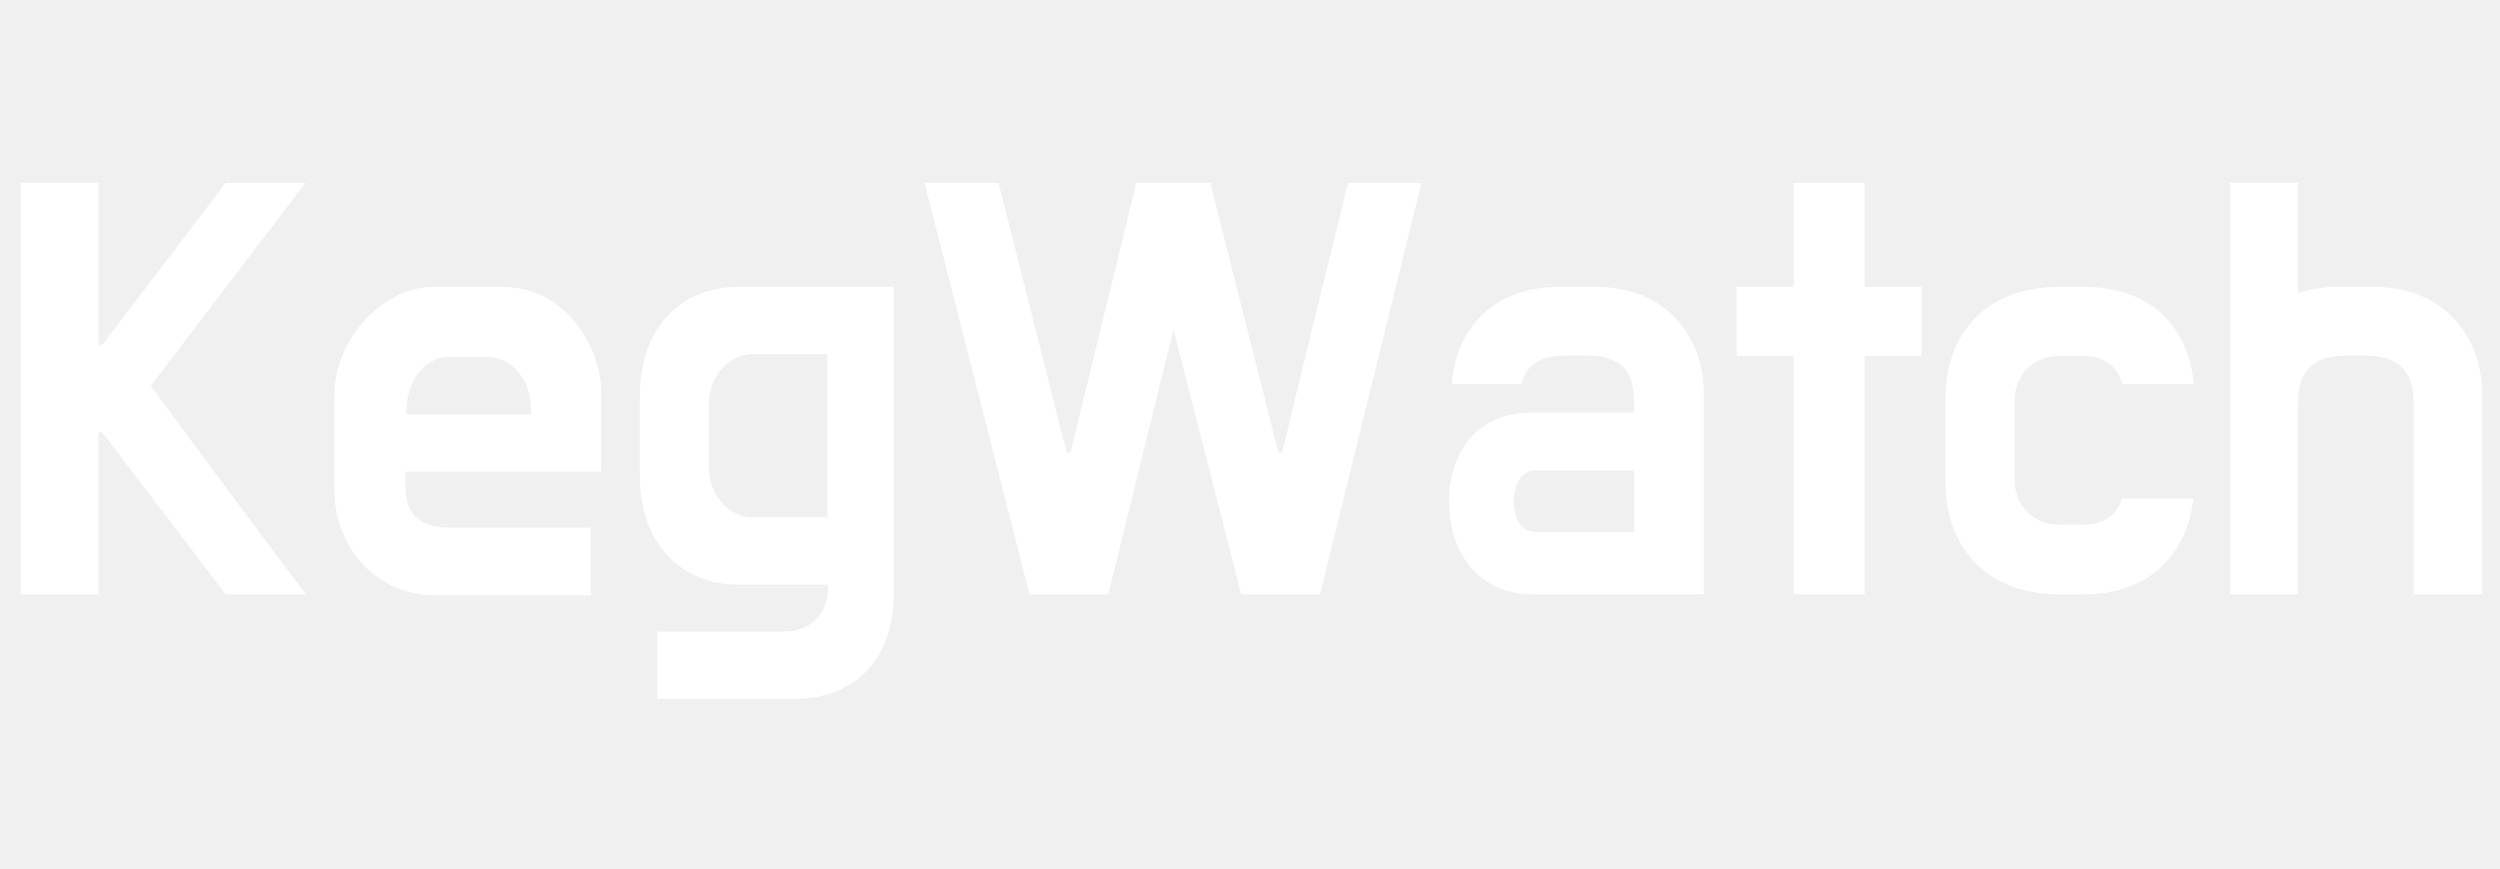
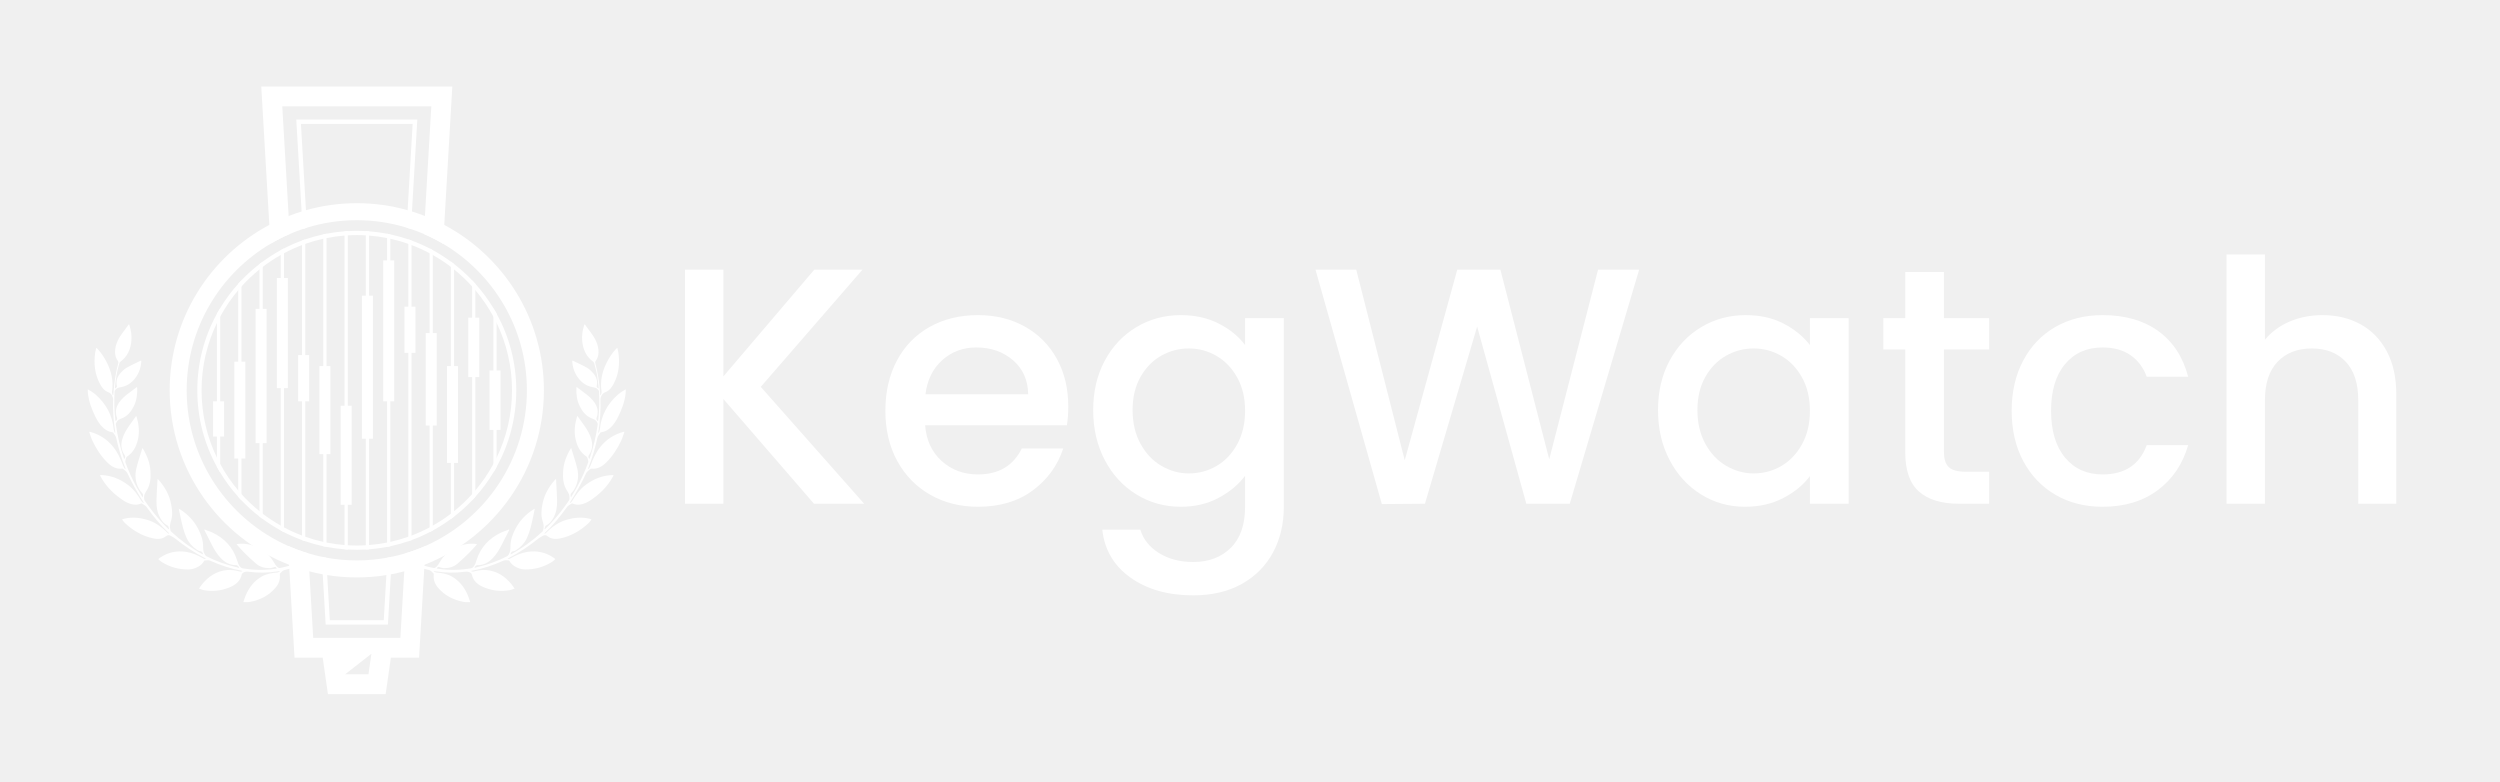
- <svg xmlns="http://www.w3.org/2000/svg" width="100%" height="100%" viewBox="0 0 1489 517" version="1.1" xml:space="preserve" style="fill-rule:evenodd;clip-rule:evenodd;stroke-linejoin:round;stroke-miterlimit:2;">
-   <g transform="matrix(4.16667,0,0,4.16667,0,0)">
-     <g transform="matrix(5.75772,0,0,5.75772,-202.2,-435.126)">
-       <g transform="matrix(12,0,0,12,34.8641,88.5146)">
-         <path d="M0.653,-0.7L0.488,-0.7L0.232,-0.364L0.225,-0.364L0.225,-0.7L0.064,-0.7L0.064,0.151L0.225,0.151L0.225,-0.185L0.232,-0.185L0.488,0.151L0.654,0.151C0.601,0.081 0.547,0.009 0.493,-0.064L0.333,-0.28L0.653,-0.7Z" style="fill:white;fill-rule:nonzero;" />
-       </g>
-       <g transform="matrix(12,0,0,12,42.9401,88.5146)">
-         <path d="M0.04,-0.065C0.04,0.06 0.133,0.153 0.246,0.153L0.57,0.153L0.57,0.013L0.279,0.013C0.225,0.013 0.187,-0.009 0.187,-0.069L0.187,-0.103L0.592,-0.103L0.592,-0.264C0.592,-0.364 0.517,-0.485 0.387,-0.485L0.245,-0.485C0.143,-0.485 0.04,-0.381 0.04,-0.259L0.04,-0.065ZM0.189,-0.228C0.189,-0.287 0.224,-0.34 0.277,-0.34L0.355,-0.34C0.41,-0.34 0.447,-0.291 0.447,-0.228L0.447,-0.221L0.189,-0.221L0.189,-0.228Z" style="fill:white;fill-rule:nonzero;" />
-       </g>
-       <g transform="matrix(12,0,0,12,50.5241,88.5146)">
-         <path d="M0.243,-0.485C0.131,-0.485 0.04,-0.406 0.04,-0.26L0.04,-0.094C0.04,0.052 0.131,0.131 0.243,0.131L0.429,0.131L0.429,0.139C0.429,0.195 0.389,0.228 0.339,0.228L0.076,0.228L0.076,0.367L0.362,0.367C0.482,0.367 0.565,0.287 0.565,0.152L0.565,-0.485L0.243,-0.485ZM0.428,-0.008L0.274,-0.008C0.224,-0.008 0.183,-0.054 0.183,-0.11L0.183,-0.245C0.183,-0.3 0.224,-0.346 0.274,-0.346L0.428,-0.346L0.428,-0.008Z" style="fill:white;fill-rule:nonzero;" />
-       </g>
-       <g transform="matrix(12,0,0,12,57.8081,88.5146)">
-         <path d="M0.613,-0.7L0.46,-0.7C0.426,-0.558 0.391,-0.419 0.357,-0.278L0.324,-0.142L0.316,-0.142L0.175,-0.7L0.022,-0.7L0.239,0.151L0.402,0.151L0.537,-0.397L0.677,0.151L0.84,0.151L1.05,-0.7L0.898,-0.7C0.852,-0.511 0.806,-0.329 0.762,-0.142L0.754,-0.142L0.613,-0.7Z" style="fill:white;fill-rule:nonzero;" />
-       </g>
-       <g transform="matrix(12,0,0,12,70.7081,88.5146)">
-         <path d="M0.182,-0.284C0.193,-0.324 0.215,-0.343 0.283,-0.343L0.314,-0.343C0.403,-0.343 0.415,-0.298 0.415,-0.238L0.415,-0.225L0.201,-0.225C0.094,-0.225 0.032,-0.146 0.032,-0.041C0.032,0.063 0.092,0.151 0.204,0.151L0.559,0.151L0.559,-0.268C0.559,-0.376 0.485,-0.485 0.336,-0.485L0.261,-0.485C0.116,-0.485 0.045,-0.39 0.038,-0.284L0.182,-0.284ZM0.166,-0.041C0.166,-0.084 0.188,-0.105 0.209,-0.105L0.415,-0.105L0.415,0.022L0.209,0.022C0.188,0.022 0.166,0.001 0.166,-0.041Z" style="fill:white;fill-rule:nonzero;" />
-       </g>
-       <g transform="matrix(12,0,0,12,77.9681,88.5146)">
-         <path d="M0.022,-0.342L0.14,-0.342L0.14,0.151L0.287,0.151L0.287,-0.342L0.405,-0.342L0.405,-0.485L0.287,-0.485L0.287,-0.7L0.14,-0.7L0.14,-0.485L0.022,-0.485L0.022,-0.342Z" style="fill:white;fill-rule:nonzero;" />
-       </g>
-       <g transform="matrix(12,0,0,12,83.0681,88.5146)">
-         <path d="M0.315,0.007L0.264,0.007C0.211,0.007 0.172,-0.032 0.172,-0.086L0.172,-0.249C0.172,-0.303 0.211,-0.342 0.264,-0.342L0.315,-0.342C0.357,-0.342 0.386,-0.32 0.395,-0.284L0.543,-0.284C0.531,-0.408 0.449,-0.485 0.315,-0.485L0.264,-0.485C0.119,-0.485 0.029,-0.394 0.029,-0.253L0.029,-0.082C0.029,0.059 0.119,0.151 0.264,0.151L0.315,0.151C0.446,0.151 0.528,0.074 0.542,-0.047L0.394,-0.047C0.385,-0.013 0.355,0.007 0.315,0.007Z" style="fill:white;fill-rule:nonzero;" />
-       </g>
-       <g transform="matrix(12,0,0,12,89.8361,88.5146)">
-         <path d="M0.33,-0.343C0.417,-0.343 0.434,-0.298 0.434,-0.238L0.434,0.151L0.575,0.151L0.575,-0.268C0.575,-0.376 0.5,-0.485 0.352,-0.485L0.277,-0.485C0.246,-0.485 0.218,-0.48 0.194,-0.472L0.194,-0.7L0.054,-0.7L0.054,0.151L0.194,0.151L0.194,-0.238C0.194,-0.298 0.211,-0.343 0.299,-0.343L0.33,-0.343Z" style="fill:white;fill-rule:nonzero;" />
-       </g>
+ <svg xmlns="http://www.w3.org/2000/svg" width="100%" height="100%" viewBox="0 0 2400 750" version="1.1" xml:space="preserve" style="fill-rule:evenodd;clip-rule:evenodd;stroke-linejoin:round;stroke-miterlimit:2;">
+   <g id="Tap-Handle" transform="matrix(0.826365,0,0,0.826365,61.5766,64.0136)">
+     <g transform="matrix(4.16667,0,0,4.16667,-885.929,22.6121)">
+       <path d="M256.13,61.884C255.81,62.393 255.513,62.903 255.229,63.437L255.229,106.171C255.513,106.704 255.81,107.214 256.13,107.724L256.13,61.884Z" style="fill:white;fill-rule:nonzero;" />
+     </g>
+     <g transform="matrix(4.16667,0,0,4.16667,-885.929,22.6121)">
+       <path d="M262.058,54.129C261.75,54.461 261.441,54.781 261.157,55.113L261.157,114.495C261.441,114.827 261.75,115.147 262.058,115.479L262.058,54.129Z" style="fill:white;fill-rule:nonzero;" />
+     </g>
+     <g transform="matrix(4.16667,0,0,4.16667,-885.929,22.6121)">
+       <path d="M267.987,48.924C267.679,49.137 267.382,49.362 267.086,49.599L267.086,120.008C267.382,120.246 267.679,120.471 267.987,120.684L267.987,48.924Z" style="fill:white;fill-rule:nonzero;" />
+     </g>
+     <g transform="matrix(4.16667,0,0,4.16667,-885.929,22.6121)">
+       <path d="M273.916,45.248C273.608,45.402 273.311,45.556 273.015,45.722L273.015,123.886C273.311,124.052 273.608,124.205 273.916,124.36L273.916,45.248Z" style="fill:white;fill-rule:nonzero;" />
+     </g>
+     <g transform="matrix(4.16667,0,0,4.16667,-885.929,22.6121)">
+       <path d="M279.845,42.722C279.548,42.817 279.24,42.924 278.943,43.042L278.943,126.565C279.24,126.684 279.548,126.79 279.845,126.886L279.845,42.722Z" style="fill:white;fill-rule:nonzero;" />
+     </g>
+     <g transform="matrix(4.16667,0,0,4.16667,-885.929,22.6121)">
+       <path d="M285.773,41.145C285.465,41.204 285.168,41.263 284.872,41.323L284.872,128.285C285.168,128.344 285.465,128.403 285.773,128.462L285.773,41.145Z" style="fill:white;fill-rule:nonzero;" />
+     </g>
+     <g transform="matrix(4.16667,0,0,4.16667,-885.929,22.6121)">
+       <path d="M291.702,40.41C291.406,40.422 291.097,40.446 290.801,40.469L290.801,129.139C291.097,129.162 291.406,129.186 291.702,129.198L291.702,40.41Z" style="fill:white;fill-rule:nonzero;" />
+     </g>
+     <g transform="matrix(4.16667,0,0,4.16667,-885.929,22.6121)">
+       <path d="M297.631,40.469C297.334,40.446 297.026,40.422 296.729,40.41L296.729,129.198C297.026,129.186 297.334,129.162 297.631,129.139L297.631,40.469Z" style="fill:white;fill-rule:nonzero;" />
+     </g>
+     <g transform="matrix(4.16667,0,0,4.16667,-885.929,22.6121)">
+       <path d="M303.56,41.323C303.263,41.263 302.967,41.204 302.658,41.145L302.658,128.462C302.967,128.403 303.263,128.344 303.56,128.285L303.56,41.323Z" style="fill:white;fill-rule:nonzero;" />
+     </g>
+     <g transform="matrix(4.16667,0,0,4.16667,-885.929,22.6121)">
+       <path d="M309.488,43.042C309.192,42.924 308.883,42.817 308.587,42.722L308.587,126.886C308.883,126.79 309.192,126.684 309.488,126.565L309.488,43.042Z" style="fill:white;fill-rule:nonzero;" />
+     </g>
+     <g transform="matrix(4.16667,0,0,4.16667,-885.929,22.6121)">
+       <path d="M315.417,45.722C315.121,45.556 314.824,45.402 314.516,45.248L314.516,124.36C314.824,124.205 315.121,124.052 315.417,123.886L315.417,45.722Z" style="fill:white;fill-rule:nonzero;" />
+     </g>
+     <g transform="matrix(4.16667,0,0,4.16667,-885.929,22.6121)">
+       <path d="M321.346,49.599C321.049,49.362 320.752,49.137 320.444,48.924L320.444,120.684C320.752,120.471 321.049,120.246 321.346,120.008L321.346,49.599Z" style="fill:white;fill-rule:nonzero;" />
+     </g>
+     <g transform="matrix(4.16667,0,0,4.16667,-885.929,22.6121)">
+       <path d="M327.274,55.113C326.99,54.781 326.681,54.461 326.373,54.129L326.373,115.479C326.681,115.147 326.99,114.827 327.274,114.495L327.274,55.113Z" style="fill:white;fill-rule:nonzero;" />
+     </g>
+     <g transform="matrix(4.16667,0,0,4.16667,-885.929,22.6121)">
+       <path d="M333.203,63.437C332.918,62.903 332.622,62.393 332.302,61.884L332.302,107.724C332.622,107.214 332.918,106.704 333.203,106.171L333.203,63.437Z" style="fill:white;fill-rule:nonzero;" />
+     </g>
+     <g transform="matrix(4.16667,0,0,4.16667,-885.929,22.6121)">
+       <path d="M361.295,98.07C361.413,97.536 361.848,97.07 362.154,96.583C362.194,96.519 362.334,96.505 362.431,96.491C363.43,96.344 364.258,95.864 364.986,95.187C365.903,94.332 366.545,93.281 367.092,92.172C368.104,90.12 368.909,87.998 369.171,85.705C369.213,85.34 369.201,84.97 369.216,84.522C368.874,84.722 368.615,84.854 368.378,85.017C367.913,85.338 367.428,85.639 367.008,86.012C364.085,88.603 362.346,91.81 361.978,95.73C361.949,96.034 361.791,96.326 361.693,96.624C361.647,96.611 361.602,96.596 361.556,96.583C361.563,96.512 361.565,96.442 361.577,96.372C362.066,93.328 362.25,90.265 362.153,87.183C362.147,87.009 362.231,86.827 362.292,86.655C362.523,85.999 362.883,85.562 363.611,85.282C364.702,84.864 365.37,83.887 365.898,82.868C367.29,80.181 367.567,77.318 367.164,74.362C367.102,73.911 366.961,73.471 366.839,72.951C366.652,73.127 366.533,73.227 366.427,73.341C365.468,74.365 364.704,75.523 364.052,76.761C362.656,79.411 361.984,82.192 362.469,85.2C362.519,85.511 362.336,85.859 362.261,86.189C362.132,86.138 362.108,86.116 362.105,86.091C362.09,85.962 362.08,85.831 362.071,85.701C361.856,82.803 361.451,79.937 360.69,77.126C360.653,76.989 360.707,76.78 360.795,76.663C361.335,75.955 361.587,75.154 361.613,74.275C361.646,73.151 361.376,72.089 360.917,71.072C360.135,69.337 358.827,67.961 357.781,66.399C357.728,66.443 357.698,66.457 357.687,66.48C357.649,66.558 357.612,66.637 357.586,66.72C357.149,68.103 356.936,69.518 357.058,70.967C357.258,73.358 358.15,75.395 360.147,76.853C360.283,76.952 360.375,77.148 360.427,77.317C361.111,79.515 361.44,81.781 361.657,84.065C361.663,84.128 361.64,84.194 361.624,84.307C361.386,84.072 361.013,84.016 361.108,83.593C361.397,82.309 361.058,81.151 360.246,80.174C359.726,79.548 359.117,78.934 358.422,78.531C357.119,77.773 355.724,77.171 354.362,76.502C354.314,76.619 354.294,76.645 354.294,76.671C354.292,76.743 354.293,76.816 354.299,76.888C354.407,78.209 354.753,79.463 355.437,80.6C356.466,82.313 357.9,83.528 359.905,83.917C360.48,84.029 361.017,84.09 361.436,84.571C361.592,84.75 361.731,84.876 361.747,85.135C361.906,87.777 361.833,90.411 361.543,93.04C361.53,93.159 361.496,93.276 361.468,93.413C361.042,93.097 360.915,92.8 361.124,92.287C361.319,91.807 361.383,91.241 361.372,90.717C361.347,89.52 360.796,88.519 360.039,87.622C359.114,86.523 357.956,85.697 356.813,84.851C356.386,84.535 355.964,84.213 355.504,83.866C355.474,83.988 355.446,84.054 355.443,84.122C355.373,85.9 355.585,87.634 356.385,89.245C357.131,90.747 358.142,92.027 359.769,92.646C360.348,92.866 360.856,93.071 361.188,93.658C361.333,93.917 361.42,94.112 361.38,94.397C360.944,97.492 360.228,100.52 359.241,103.486C359.19,103.639 359.126,103.789 359.057,103.972C358.728,103.554 358.686,103.238 358.984,102.803C359.901,101.463 360.044,99.98 359.605,98.433C359.207,97.032 358.464,95.805 357.637,94.625C357.017,93.741 356.386,92.865 355.758,91.983C355.709,92.02 355.68,92.033 355.667,92.055C355.638,92.105 355.61,92.157 355.594,92.212C354.984,94.303 354.74,96.421 355.249,98.568C355.704,100.482 356.536,102.156 358.269,103.278C358.524,103.444 358.594,103.926 358.701,104.276C358.762,104.478 358.79,104.733 358.721,104.924C357.88,107.276 356.845,109.544 355.642,111.733C355.114,112.692 354.542,113.625 353.935,114.664C353.778,114.126 353.702,113.77 354.105,113.393C354.468,113.055 354.755,112.612 354.998,112.171C355.973,110.395 356.131,108.482 355.671,106.554C355.273,104.879 354.703,103.245 354.208,101.593C354.144,101.38 354.076,101.168 353.993,100.899C353.905,101.014 353.859,101.065 353.823,101.124C352.654,103.049 351.878,105.112 351.739,107.374C351.622,109.283 351.761,111.168 352.854,112.817C353.268,113.442 353.566,114.032 353.523,114.799C353.508,115.081 353.504,115.317 353.338,115.561C351.796,117.834 350.106,119.988 348.219,121.984C347.721,122.51 347.202,123.016 346.693,123.531C346.646,123.502 346.598,123.474 346.55,123.445C346.678,123.13 346.721,122.636 346.947,122.529C347.912,122.072 348.507,121.301 349.009,120.422C349.848,118.952 350.09,117.33 350.068,115.679C350.044,113.94 349.907,112.204 349.819,110.466C349.804,110.168 349.788,109.87 349.77,109.541C349.69,109.589 349.651,109.604 349.622,109.631C349.557,109.688 349.491,109.746 349.434,109.811C347.704,111.773 346.458,113.983 345.97,116.58C345.684,118.104 345.52,119.644 345.994,121.146C346.266,122.006 346.469,122.828 346.184,123.71C346.175,123.737 346.188,123.771 346.177,123.796C346.112,123.933 346.075,124.101 345.972,124.198C343.359,126.628 340.497,128.717 337.368,130.435C337.275,130.487 337.169,130.515 337.044,130.564C337.183,130.044 337.39,129.69 337.967,129.642C338.237,129.619 338.514,129.446 338.752,129.288C340.009,128.455 341.005,127.394 341.647,126.008C342.54,124.081 342.968,122.024 343.398,119.966C343.544,119.266 343.692,118.565 343.851,117.813C343.694,117.894 343.588,117.939 343.492,118C341.368,119.348 339.667,121.1 338.492,123.332C337.667,124.899 337.057,126.547 337.057,128.343C337.057,129.141 337.017,129.899 336.578,130.584C336.461,130.767 336.323,130.976 336.141,131.068C333.455,132.439 330.641,133.464 327.697,134.127C327.506,134.17 327.324,134.253 327.137,134.317C327.106,134.244 327.075,134.17 327.044,134.096C327.283,133.906 327.527,133.545 327.76,133.552C329.552,133.601 330.953,132.817 332.143,131.584C333.23,130.456 334.006,129.108 334.713,127.722C335.384,126.408 336.041,125.088 336.703,123.77C336.681,123.703 336.659,123.635 336.637,123.568C336.512,123.641 336.394,123.732 336.261,123.783C335.692,123.999 335.099,124.162 334.551,124.419C331.143,126.021 328.737,128.546 327.601,132.174C327.386,132.862 327.179,133.525 326.697,134.064C326.557,134.221 326.351,134.381 326.153,134.415C323.118,134.947 320.07,135.022 317.016,134.58C316.839,134.555 316.666,134.516 316.491,134.483C316.715,134.284 316.764,133.908 317.177,134.066C317.601,134.228 318.06,134.377 318.506,134.386C319.911,134.414 321.232,134.043 322.309,133.128C323.466,132.146 324.558,131.085 325.639,130.018C326.368,129.299 327.028,128.511 327.75,127.72C327.604,127.684 327.511,127.652 327.414,127.64C323.638,127.14 319.298,129.298 317.413,132.621C317.097,133.177 316.775,133.711 316.271,134.134C316.028,134.338 315.826,134.387 315.532,134.328C313.423,133.897 311.371,133.288 309.4,132.415C308.917,132.202 308.697,132.287 308.397,132.805C308.465,132.85 308.53,132.906 308.605,132.941C310.426,133.786 312.303,134.477 314.269,134.887C314.912,135.021 315.215,135.51 315.631,135.891C315.687,135.942 315.682,136.081 315.671,136.175C315.522,137.558 315.96,138.766 316.833,139.803C318.715,142.041 321.181,143.273 324.017,143.803C324.571,143.906 325.156,143.848 325.855,143.868C325.603,143.152 325.437,142.597 325.215,142.064C324.27,139.793 322.846,137.918 320.666,136.693C319.331,135.943 317.859,135.719 316.358,135.602C316.133,135.584 315.917,135.435 315.697,135.347C315.714,135.304 315.732,135.26 315.75,135.216C315.863,135.231 315.977,135.243 316.09,135.261C318.828,135.706 321.577,135.761 324.325,135.399C324.935,135.319 325.473,135.362 325.968,135.709C326.112,135.81 326.263,135.984 326.295,136.147C326.457,136.971 326.825,137.673 327.401,138.278C328.132,139.042 329.043,139.51 330.013,139.877C332.233,140.718 334.519,140.933 336.854,140.524C337.295,140.447 337.715,140.249 338.22,140.083C337.868,139.597 337.609,139.195 337.307,138.829C335.512,136.655 333.3,135.197 330.43,134.916C329.186,134.795 327.976,135.034 326.773,135.328C326.584,135.374 326.369,135.311 326.166,135.298C326.167,135.254 326.169,135.211 326.17,135.167C326.209,135.151 326.248,135.129 326.288,135.121C329.357,134.552 332.286,133.557 335.135,132.291C335.558,132.103 336.125,132.231 336.625,132.235C336.692,132.235 336.775,132.358 336.82,132.44C337.179,133.098 337.719,133.568 338.356,133.941C339.211,134.444 340.142,134.744 341.125,134.754C343.812,134.782 346.318,134.103 348.603,132.674C348.947,132.458 349.236,132.155 349.575,131.872C349.436,131.757 349.372,131.701 349.305,131.649C349.225,131.586 349.144,131.525 349.06,131.467C346.851,129.938 344.408,129.455 341.772,129.854C340.081,130.11 338.553,130.799 337.085,131.642C336.84,131.784 336.597,131.939 336.292,131.715C336.369,131.672 336.43,131.635 336.493,131.603C339.513,130.059 342.316,128.187 344.952,126.056C345.292,125.782 345.709,125.603 346.092,125.382C346.563,125.111 346.934,125.105 347.424,125.496C348.459,126.324 349.72,126.351 350.957,126.092C354.02,125.452 356.613,123.909 358.881,121.793C359.174,121.519 359.384,121.157 359.659,120.802C359.447,120.728 359.34,120.685 359.23,120.653C359.105,120.616 358.979,120.583 358.851,120.556C356.771,120.099 354.729,120.308 352.708,120.897C350.516,121.536 348.724,122.804 347.139,124.404C346.978,124.566 346.775,124.686 346.591,124.826C346.561,124.684 346.59,124.616 346.64,124.57C348.979,122.399 350.969,119.934 352.823,117.345C353.132,116.913 353.7,116.663 354.162,116.351C354.226,116.308 354.379,116.367 354.478,116.41C355.137,116.692 355.819,116.756 356.523,116.645C357.517,116.49 358.417,116.094 359.249,115.55C361.885,113.826 364.089,111.683 365.615,108.894C365.687,108.763 365.735,108.62 365.796,108.479C365.714,108.448 365.688,108.429 365.661,108.429C365.545,108.43 365.43,108.434 365.314,108.44C362.604,108.577 360.204,109.55 358.048,111.156C356.449,112.347 355.297,113.922 354.294,115.621C354.157,115.853 353.921,116.028 353.731,116.229C353.696,116.197 353.661,116.164 353.626,116.131C353.65,116.083 353.669,116.033 353.698,115.989C355.376,113.39 356.874,110.695 358.184,107.89C358.415,107.394 359.002,107.065 359.43,106.664C359.463,106.634 359.542,106.638 359.597,106.644C361.312,106.838 362.634,106.056 363.781,104.909C365.533,103.158 366.871,101.108 367.92,98.877C368.289,98.091 368.523,97.241 368.825,96.404C368.674,96.374 368.644,96.358 368.619,96.364C366.011,97.082 363.826,98.45 362.129,100.576C360.873,102.151 360.044,103.945 359.37,105.826C359.25,106.16 359.011,106.452 358.826,106.763C358.786,106.743 358.745,106.722 358.704,106.702C358.721,106.623 358.727,106.541 358.756,106.468C359.859,103.746 360.664,100.937 361.295,98.07Z" style="fill:white;fill-rule:nonzero;" />
+     </g>
+     <g transform="matrix(4.16667,0,0,4.16667,-885.929,22.6121)">
+       <path d="M279.032,132.415C277.061,133.288 275.008,133.897 272.899,134.328C272.605,134.387 272.403,134.338 272.16,134.134C271.657,133.711 271.335,133.177 271.019,132.621C269.134,129.298 264.793,127.14 261.018,127.64C260.92,127.652 260.827,127.684 260.682,127.72C261.403,128.511 262.064,129.299 262.793,130.018C263.874,131.085 264.966,132.146 266.123,133.128C267.199,134.043 268.521,134.414 269.925,134.386C270.372,134.377 270.831,134.228 271.254,134.066C271.667,133.908 271.716,134.284 271.941,134.483C271.766,134.516 271.592,134.555 271.416,134.58C268.361,135.022 265.314,134.947 262.278,134.415C262.081,134.381 261.875,134.221 261.734,134.064C261.252,133.525 261.045,132.862 260.831,132.174C259.695,128.546 257.289,126.021 253.881,124.419C253.333,124.162 252.739,123.999 252.171,123.783C252.038,123.732 251.919,123.641 251.794,123.568C251.772,123.635 251.75,123.703 251.729,123.77C252.391,125.088 253.048,126.408 253.718,127.722C254.425,129.108 255.201,130.456 256.289,131.584C257.479,132.817 258.879,133.601 260.67,133.552C260.905,133.545 261.148,133.906 261.387,134.096C261.355,134.17 261.325,134.244 261.294,134.317C261.108,134.253 260.926,134.17 260.734,134.127C257.79,133.464 254.977,132.439 252.291,131.068C252.109,130.976 251.97,130.767 251.854,130.584C251.415,129.899 251.375,129.141 251.375,128.343C251.375,126.547 250.765,124.899 249.939,123.332C248.764,121.1 247.064,119.348 244.94,118C244.844,117.939 244.737,117.894 244.581,117.813C244.739,118.565 244.888,119.266 245.034,119.966C245.463,122.024 245.892,124.081 246.785,126.008C247.427,127.394 248.423,128.455 249.68,129.288C249.918,129.446 250.194,129.619 250.465,129.642C251.042,129.69 251.249,130.044 251.388,130.564C251.262,130.515 251.157,130.487 251.063,130.435C247.935,128.717 245.073,126.628 242.46,124.198C242.356,124.101 242.319,123.933 242.254,123.796C242.243,123.771 242.256,123.737 242.248,123.71C241.962,122.828 242.166,122.006 242.438,121.146C242.912,119.644 242.748,118.104 242.461,116.58C241.973,113.983 240.728,111.773 238.998,109.811C238.94,109.746 238.875,109.688 238.81,109.631C238.78,109.604 238.741,109.589 238.662,109.541C238.644,109.87 238.628,110.168 238.613,110.466C238.525,112.204 238.387,113.94 238.364,115.679C238.341,117.33 238.583,118.952 239.423,120.422C239.925,121.301 240.52,122.072 241.484,122.529C241.711,122.636 241.754,123.13 241.881,123.445C241.834,123.474 241.786,123.502 241.738,123.531C241.229,123.016 240.71,122.51 240.213,121.984C238.325,119.988 236.636,117.834 235.093,115.561C234.928,115.317 234.924,115.081 234.908,114.799C234.865,114.032 235.164,113.442 235.578,112.817C236.67,111.168 236.81,109.283 236.693,107.374C236.554,105.112 235.778,103.049 234.608,101.124C234.573,101.065 234.526,101.014 234.439,100.899C234.355,101.168 234.288,101.38 234.224,101.593C233.729,103.245 233.159,104.879 232.76,106.554C232.301,108.482 232.458,110.395 233.434,112.171C233.676,112.612 233.964,113.055 234.327,113.393C234.73,113.77 234.654,114.126 234.497,114.664C233.89,113.625 233.317,112.692 232.79,111.733C231.587,109.544 230.552,107.276 229.71,104.924C229.642,104.733 229.669,104.478 229.73,104.276C229.837,103.926 229.908,103.444 230.163,103.278C231.896,102.156 232.728,100.482 233.183,98.568C233.692,96.421 233.447,94.303 232.838,92.212C232.822,92.157 232.793,92.105 232.765,92.055C232.752,92.033 232.723,92.02 232.674,91.983C232.046,92.865 231.415,93.741 230.794,94.625C229.967,95.805 229.225,97.032 228.827,98.433C228.387,99.98 228.53,101.463 229.448,102.803C229.746,103.238 229.704,103.554 229.375,103.972C229.305,103.789 229.242,103.639 229.19,103.486C228.204,100.52 227.487,97.492 227.051,94.397C227.011,94.112 227.099,93.917 227.244,93.658C227.575,93.071 228.083,92.866 228.663,92.646C230.29,92.027 231.301,90.747 232.046,89.245C232.846,87.634 233.059,85.9 232.989,84.122C232.986,84.054 232.958,83.988 232.928,83.866C232.468,84.213 232.045,84.535 231.618,84.851C230.476,85.697 229.318,86.523 228.393,87.622C227.636,88.519 227.084,89.52 227.06,90.717C227.049,91.241 227.112,91.807 227.308,92.287C227.517,92.8 227.39,93.097 226.963,93.413C226.936,93.276 226.901,93.159 226.888,93.04C226.599,90.411 226.526,87.777 226.685,85.135C226.7,84.876 226.84,84.75 226.996,84.571C227.415,84.09 227.951,84.029 228.527,83.917C230.531,83.528 231.965,82.313 232.995,80.6C233.678,79.463 234.024,78.209 234.132,76.888C234.138,76.816 234.14,76.743 234.138,76.671C234.137,76.645 234.118,76.619 234.07,76.502C232.708,77.171 231.313,77.773 230.009,78.531C229.315,78.934 228.706,79.548 228.186,80.174C227.374,81.151 227.035,82.309 227.324,83.593C227.419,84.016 227.045,84.072 226.808,84.307C226.792,84.194 226.769,84.128 226.775,84.065C226.991,81.781 227.32,79.515 228.004,77.317C228.057,77.148 228.149,76.952 228.285,76.853C230.281,75.395 231.173,73.358 231.374,70.967C231.496,69.518 231.282,68.103 230.846,66.72C230.82,66.637 230.782,66.558 230.745,66.48C230.733,66.457 230.704,66.443 230.651,66.399C229.605,67.961 228.296,69.337 227.514,71.072C227.056,72.089 226.785,73.151 226.818,74.275C226.845,75.154 227.097,75.955 227.637,76.663C227.725,76.78 227.778,76.989 227.741,77.126C226.98,79.937 226.576,82.803 226.361,85.701C226.352,85.831 226.341,85.962 226.327,86.091C226.324,86.116 226.299,86.138 226.17,86.189C226.096,85.859 225.913,85.511 225.962,85.2C226.447,82.192 225.775,79.411 224.379,76.761C223.728,75.523 222.963,74.365 222.005,73.341C221.899,73.227 221.779,73.127 221.593,72.951C221.471,73.471 221.33,73.911 221.268,74.362C220.865,77.318 221.142,80.181 222.534,82.868C223.062,83.887 223.73,84.864 224.82,85.282C225.549,85.562 225.909,85.999 226.14,86.655C226.201,86.827 226.284,87.009 226.279,87.183C226.181,90.265 226.365,93.328 226.855,96.372C226.866,96.442 226.869,96.512 226.875,96.583C226.83,96.596 226.784,96.611 226.738,96.624C226.641,96.326 226.482,96.034 226.454,95.73C226.085,91.81 224.347,88.603 221.424,86.012C221.003,85.639 220.519,85.338 220.054,85.017C219.816,84.854 219.558,84.722 219.216,84.522C219.231,84.97 219.218,85.34 219.26,85.705C219.522,87.998 220.327,90.12 221.339,92.172C221.886,93.281 222.529,94.332 223.446,95.187C224.173,95.864 225.001,96.344 226,96.491C226.098,96.505 226.237,96.519 226.278,96.583C226.583,97.07 227.019,97.536 227.136,98.07C227.768,100.937 228.573,103.746 229.676,106.468C229.705,106.541 229.711,106.623 229.728,106.702C229.687,106.722 229.646,106.743 229.605,106.763C229.421,106.452 229.182,106.16 229.062,105.826C228.387,103.945 227.559,102.151 226.303,100.576C224.606,98.45 222.421,97.082 219.813,96.364C219.788,96.358 219.757,96.374 219.606,96.404C219.908,97.241 220.143,98.091 220.512,98.877C221.561,101.108 222.898,103.158 224.65,104.909C225.798,106.056 227.12,106.838 228.835,106.644C228.89,106.638 228.969,106.634 229.002,106.664C229.43,107.065 230.017,107.394 230.248,107.89C231.558,110.695 233.055,113.39 234.734,115.989C234.762,116.033 234.782,116.083 234.806,116.131C234.771,116.164 234.735,116.197 234.701,116.229C234.51,116.028 234.274,115.853 234.137,115.621C233.134,113.922 231.983,112.347 230.384,111.156C228.228,109.55 225.827,108.577 223.118,108.44C223.002,108.434 222.886,108.43 222.771,108.429C222.744,108.429 222.717,108.448 222.636,108.479C222.696,108.62 222.745,108.763 222.817,108.894C224.342,111.683 226.547,113.826 229.183,115.55C230.015,116.094 230.915,116.49 231.908,116.645C232.613,116.756 233.294,116.692 233.954,116.41C234.053,116.367 234.206,116.308 234.27,116.351C234.732,116.663 235.3,116.913 235.609,117.345C237.462,119.934 239.453,122.399 241.792,124.57C241.842,124.616 241.871,124.684 241.84,124.826C241.657,124.686 241.454,124.566 241.293,124.404C239.708,122.804 237.916,121.536 235.724,120.897C233.702,120.308 231.66,120.099 229.581,120.556C229.453,120.583 229.326,120.616 229.201,120.653C229.091,120.685 228.984,120.728 228.773,120.802C229.047,121.157 229.257,121.519 229.551,121.793C231.819,123.909 234.412,125.452 237.475,126.092C238.711,126.351 239.973,126.324 241.008,125.496C241.498,125.105 241.869,125.111 242.339,125.382C242.722,125.603 243.14,125.782 243.479,126.056C246.115,128.187 248.919,130.059 251.938,131.603C252.002,131.635 252.063,131.672 252.14,131.715C251.835,131.939 251.592,131.784 251.346,131.642C249.878,130.799 248.351,130.11 246.659,129.854C244.024,129.455 241.581,129.938 239.372,131.467C239.288,131.525 239.207,131.586 239.127,131.649C239.06,131.701 238.996,131.757 238.856,131.872C239.195,132.155 239.484,132.458 239.829,132.674C242.114,134.103 244.62,134.782 247.307,134.754C248.29,134.744 249.22,134.444 250.076,133.941C250.712,133.568 251.252,133.098 251.612,132.44C251.657,132.358 251.74,132.235 251.806,132.235C252.306,132.231 252.874,132.103 253.297,132.291C256.146,133.557 259.075,134.552 262.144,135.121C262.184,135.129 262.222,135.151 262.261,135.167C262.263,135.211 262.265,135.254 262.266,135.298C262.062,135.311 261.847,135.374 261.659,135.328C260.456,135.034 259.246,134.795 258.001,134.916C255.131,135.197 252.92,136.655 251.125,138.829C250.822,139.195 250.563,139.597 250.212,140.083C250.716,140.249 251.136,140.447 251.577,140.524C253.913,140.933 256.199,140.718 258.419,139.877C259.389,139.51 260.299,139.042 261.03,138.278C261.607,137.673 261.975,136.971 262.137,136.147C262.168,135.984 262.32,135.81 262.464,135.709C262.959,135.362 263.497,135.319 264.107,135.399C266.855,135.761 269.604,135.706 272.342,135.261C272.455,135.243 272.569,135.231 272.682,135.216C272.7,135.26 272.717,135.304 272.735,135.347C272.515,135.435 272.299,135.584 272.073,135.602C270.573,135.719 269.101,135.943 267.766,136.693C265.586,137.918 264.162,139.793 263.216,142.064C262.995,142.597 262.829,143.152 262.577,143.868C263.275,143.848 263.86,143.906 264.415,143.803C267.25,143.273 269.717,142.041 271.599,139.803C272.472,138.766 272.91,137.558 272.76,136.175C272.75,136.081 272.745,135.942 272.8,135.891C273.216,135.51 273.52,135.021 274.163,134.887C276.128,134.477 278.005,133.786 279.826,132.941C279.901,132.906 279.967,132.85 280.035,132.805C279.734,132.287 279.515,132.202 279.032,132.415Z" style="fill:white;fill-rule:nonzero;" />
+     </g>
+     <g transform="matrix(4.16667,0,0,4.16667,-885.929,22.6121)">
+       <path d="M302.465,136.326L301.735,148.908L286.697,148.908L285.966,136.326L285.684,131.464C285.267,131.385 284.855,131.305 284.438,131.213L284.72,136.111L285.537,150.136L302.895,150.136L303.711,136.111L303.994,131.213C303.576,131.305 303.165,131.385 302.748,131.464L302.465,136.326ZM277.343,9.307L278.834,34.946L279.117,39.844C279.516,39.708 279.92,39.574 280.326,39.457L280.043,34.59L278.644,10.535L309.788,10.535L308.388,34.59L308.106,39.457C308.511,39.574 308.916,39.708 309.315,39.844L309.598,34.946L311.089,9.307L277.343,9.307Z" style="fill:white;fill-rule:nonzero;" />
+     </g>
+     <g transform="matrix(4.16667,0,0,4.16667,-885.929,22.6121)">
+       <path d="M313.397,128.174C311.568,128.991 309.677,129.69 307.738,130.261C306.51,130.629 305.258,130.949 303.994,131.213C303.576,131.305 303.165,131.385 302.748,131.464C299.979,131.968 297.125,132.231 294.216,132.231C291.307,132.231 288.452,131.968 285.684,131.464C285.267,131.385 284.855,131.305 284.438,131.213C283.174,130.949 281.921,130.629 280.694,130.261C278.754,129.69 276.864,128.991 275.035,128.174C258.407,120.796 246.788,104.132 246.788,84.804C246.788,67.433 256.173,52.218 270.137,43.962C271.861,42.937 273.66,42.023 275.514,41.224C276.692,40.715 277.889,40.255 279.117,39.844C279.516,39.708 279.92,39.574 280.326,39.457C284.72,38.1 289.385,37.376 294.216,37.376C299.046,37.376 303.711,38.1 308.106,39.457C308.511,39.574 308.916,39.708 309.315,39.844C310.543,40.255 311.74,40.715 312.918,41.224C314.772,42.023 316.57,42.937 318.295,43.962C332.259,52.218 341.644,67.433 341.644,84.804C341.644,104.132 330.024,120.796 313.397,128.174ZM318.602,38.69C316.859,37.763 315.06,36.934 313.213,36.21C312.028,35.743 310.825,35.326 309.598,34.946C309.199,34.823 308.793,34.7 308.388,34.59C303.883,33.313 299.126,32.632 294.216,32.632C289.306,32.632 284.548,33.313 280.043,34.59C279.638,34.7 279.233,34.823 278.834,34.946C277.606,35.326 276.403,35.743 275.219,36.21C273.372,36.934 271.573,37.763 269.83,38.69C253.313,47.454 242.043,64.837 242.043,84.804C242.043,106.919 255.872,125.867 275.342,133.447C277.177,134.159 279.055,134.772 280.982,135.276C282.21,135.601 283.456,135.877 284.72,136.111C285.138,136.19 285.549,136.258 285.966,136.326C288.655,136.755 291.411,136.976 294.216,136.976C297.021,136.976 299.777,136.755 302.465,136.326C302.883,136.258 303.294,136.19 303.711,136.111C304.976,135.877 306.222,135.601 307.449,135.276C309.376,134.772 311.255,134.159 313.09,133.447C332.56,125.867 346.388,106.919 346.388,84.804C346.388,64.837 335.119,47.454 318.602,38.69ZM294.216,32.632C289.306,32.632 284.548,33.313 280.043,34.59L280.326,39.457C284.72,38.1 289.385,37.376 294.216,37.376C299.046,37.376 303.711,38.1 308.106,39.457L308.388,34.59C303.883,33.313 299.126,32.632 294.216,32.632Z" style="fill:white;fill-rule:nonzero;" />
+     </g>
+     <g transform="matrix(4.16667,0,0,4.16667,-885.929,22.6121)">
+       <path d="M307.449,135.276L306.369,153.819L298.924,153.819L298.249,158.563L297.469,163.983L290.963,163.983L297.898,158.563L304.037,153.819L282.063,153.819L280.982,135.276L280.694,130.261C278.754,129.69 276.864,128.991 275.035,128.174L275.342,133.447L276.852,159.343L284.714,159.343L286.169,169.507L302.263,169.507L303.717,159.343L311.58,159.343L313.09,133.447L313.397,128.174C311.568,128.991 309.677,129.69 307.738,130.261L307.449,135.276ZM267.583,0.1L269.83,38.69L270.137,43.962C271.861,42.937 273.66,42.023 275.514,41.224L275.219,36.21L273.439,5.624L314.993,5.624L313.213,36.21L312.918,41.224C314.772,42.023 316.57,42.937 318.295,43.962L318.602,38.69L320.848,0.1L267.583,0.1Z" style="fill:white;fill-rule:nonzero;" />
+     </g>
+     <g transform="matrix(4.16667,0,0,4.16667,-885.929,22.6121)">
+       <path d="M332.302,105.341C330.879,107.973 329.195,110.439 327.274,112.716C326.978,113.06 326.681,113.404 326.373,113.747C324.82,115.467 323.148,117.056 321.346,118.502C321.049,118.74 320.752,118.976 320.444,119.214C318.855,120.435 317.172,121.538 315.417,122.522C315.121,122.7 314.824,122.866 314.516,123.02C312.903,123.886 311.219,124.644 309.488,125.297C309.192,125.415 308.896,125.522 308.587,125.629C306.951,126.209 305.279,126.684 303.56,127.063C303.263,127.135 302.955,127.194 302.658,127.253C301.01,127.585 299.338,127.81 297.631,127.941C297.334,127.976 297.038,127.988 296.729,128C295.899,128.059 295.058,128.083 294.216,128.083C293.374,128.083 292.532,128.059 291.702,128C291.394,127.988 291.097,127.976 290.801,127.941C289.093,127.81 287.421,127.585 285.773,127.253C285.477,127.194 285.168,127.135 284.872,127.063C283.153,126.684 281.481,126.209 279.845,125.629C279.536,125.522 279.24,125.415 278.943,125.297C277.212,124.644 275.528,123.886 273.916,123.02C273.608,122.866 273.311,122.7 273.015,122.522C271.26,121.538 269.576,120.435 267.987,119.214C267.679,118.976 267.382,118.74 267.086,118.502C265.284,117.056 263.612,115.467 262.058,113.747C261.75,113.404 261.454,113.06 261.157,112.716C259.236,110.439 257.553,107.973 256.13,105.341C255.81,104.771 255.513,104.19 255.229,103.598C252.478,97.907 250.937,91.527 250.937,84.804C250.937,78.081 252.478,71.701 255.229,66.01C255.513,65.417 255.81,64.836 256.13,64.267C257.553,61.635 259.236,59.168 261.157,56.892C261.454,56.548 261.75,56.204 262.058,55.86C263.612,54.141 265.284,52.552 267.086,51.105C267.382,50.868 267.679,50.631 267.987,50.394C269.576,49.173 271.26,48.07 273.015,47.086C273.311,46.907 273.608,46.741 273.916,46.588C275.528,45.722 277.212,44.963 278.943,44.311C279.24,44.193 279.536,44.086 279.845,43.979C281.481,43.398 283.153,42.924 284.872,42.544C285.168,42.473 285.477,42.414 285.773,42.355C287.421,42.023 289.093,41.797 290.801,41.667C291.097,41.631 291.394,41.619 291.702,41.608C292.532,41.548 293.374,41.525 294.216,41.525C295.058,41.525 295.899,41.548 296.729,41.608C297.038,41.619 297.334,41.631 297.631,41.667C299.338,41.797 301.01,42.023 302.658,42.355C302.955,42.414 303.263,42.473 303.56,42.544C305.279,42.924 306.951,43.398 308.587,43.979C308.896,44.086 309.192,44.193 309.488,44.311C311.219,44.963 312.903,45.722 314.516,46.588C314.824,46.741 315.121,46.907 315.417,47.086C317.172,48.07 318.855,49.173 320.444,50.394C320.752,50.631 321.049,50.868 321.346,51.105C323.148,52.552 324.82,54.141 326.373,55.86C326.681,56.204 326.978,56.548 327.274,56.892C329.195,59.168 330.879,61.635 332.302,64.267C332.622,64.836 332.918,65.417 333.203,66.01C335.954,71.701 337.495,78.081 337.495,84.804C337.495,91.527 335.954,97.907 333.203,103.598C332.918,104.19 332.622,104.771 332.302,105.341ZM333.203,63.437C332.918,62.903 332.622,62.393 332.302,61.884C330.843,59.465 329.16,57.2 327.274,55.113C326.99,54.781 326.681,54.461 326.373,54.129C324.82,52.492 323.136,50.975 321.346,49.599C321.049,49.362 320.752,49.137 320.444,48.924C318.844,47.75 317.172,46.682 315.417,45.722C315.121,45.556 314.824,45.402 314.516,45.248C312.891,44.406 311.219,43.671 309.488,43.042C309.192,42.924 308.883,42.817 308.587,42.722C306.951,42.165 305.279,41.691 303.56,41.323C303.263,41.263 302.967,41.204 302.658,41.145C301.01,40.825 299.338,40.599 297.631,40.469C297.334,40.446 297.026,40.422 296.729,40.41C295.899,40.363 295.058,40.339 294.216,40.339C293.374,40.339 292.532,40.363 291.702,40.41C291.406,40.422 291.097,40.446 290.801,40.469C289.093,40.599 287.421,40.825 285.773,41.145C285.465,41.204 285.168,41.263 284.872,41.323C283.153,41.691 281.481,42.165 279.845,42.722C279.548,42.817 279.24,42.924 278.943,43.042C277.212,43.671 275.541,44.406 273.916,45.248C273.608,45.402 273.311,45.556 273.015,45.722C271.26,46.682 269.588,47.75 267.987,48.924C267.679,49.137 267.382,49.362 267.086,49.599C265.295,50.975 263.612,52.492 262.058,54.129C261.75,54.461 261.441,54.781 261.157,55.113C259.272,57.2 257.588,59.465 256.13,61.884C255.81,62.393 255.513,62.903 255.229,63.437C251.731,69.781 249.75,77.061 249.75,84.804C249.75,92.547 251.731,99.827 255.229,106.171C255.513,106.704 255.81,107.214 256.13,107.724C257.588,110.143 259.272,112.408 261.157,114.495C261.441,114.827 261.75,115.147 262.058,115.479C263.612,117.115 265.295,118.633 267.086,120.008C267.382,120.246 267.679,120.471 267.987,120.684C269.588,121.858 271.26,122.925 273.015,123.886C273.311,124.052 273.608,124.205 273.916,124.36C275.541,125.202 277.212,125.937 278.943,126.565C279.24,126.684 279.548,126.79 279.845,126.886C281.481,127.443 283.153,127.917 284.872,128.285C285.168,128.344 285.465,128.403 285.773,128.462C287.421,128.783 289.093,129.008 290.801,129.139C291.097,129.162 291.406,129.186 291.702,129.198C292.532,129.245 293.374,129.269 294.216,129.269C295.058,129.269 295.899,129.245 296.729,129.198C297.026,129.186 297.334,129.162 297.631,129.139C299.338,129.008 301.01,128.783 302.658,128.462C302.967,128.403 303.263,128.344 303.56,128.285C305.279,127.917 306.951,127.443 308.587,126.886C308.883,126.79 309.192,126.684 309.488,126.565C311.219,125.937 312.891,125.202 314.516,124.36C314.824,124.205 315.121,124.052 315.417,123.886C317.172,122.925 318.844,121.858 320.444,120.684C320.752,120.471 321.049,120.246 321.346,120.008C323.136,118.633 324.82,117.115 326.373,115.479C326.681,115.147 326.99,114.827 327.274,114.495C329.16,112.408 330.843,110.143 332.302,107.724C332.622,107.214 332.918,106.704 333.203,106.171C336.701,99.827 338.681,92.547 338.681,84.804C338.681,77.061 336.701,69.781 333.203,63.437Z" style="fill:white;fill-rule:nonzero;" />
+     </g>
+     <g transform="matrix(4.16667,0,0,4.16667,-885.929,22.6121)">
+       <rect x="254.145" y="87.873" width="3.068" height="9.821" style="fill:white;fill-rule:nonzero;" />
+     </g>
+     <g transform="matrix(4.16667,0,0,4.16667,-885.929,22.6121)">
+       <rect x="260.074" y="76.824" width="3.069" height="27.007" style="fill:white;fill-rule:nonzero;" />
+     </g>
+     <g transform="matrix(4.16667,0,0,4.16667,-885.929,22.6121)">
+       <rect x="325.289" y="64.549" width="3.069" height="16.572" style="fill:white;fill-rule:nonzero;" />
+     </g>
+     <g transform="matrix(4.16667,0,0,4.16667,-885.929,22.6121)">
+       <rect x="331.218" y="79.28" width="3.069" height="16.572" style="fill:white;fill-rule:nonzero;" />
+     </g>
+     <g transform="matrix(4.16667,0,0,4.16667,-885.929,22.6121)">
+       <rect x="319.36" y="78.052" width="3.069" height="27.007" style="fill:white;fill-rule:nonzero;" />
+     </g>
+     <g transform="matrix(4.16667,0,0,4.16667,-885.929,22.6121)">
+       <rect x="266.002" y="62.094" width="3.069" height="37.441" style="fill:white;fill-rule:nonzero;" />
+     </g>
+     <g transform="matrix(4.16667,0,0,4.16667,-885.929,22.6121)">
+       <rect x="271.931" y="53.5" width="3.069" height="30.69" style="fill:white;fill-rule:nonzero;" />
+     </g>
+     <g transform="matrix(4.16667,0,0,4.16667,-885.929,22.6121)">
+       <rect x="295.646" y="58.411" width="3.069" height="39.896" style="fill:white;fill-rule:nonzero;" />
+     </g>
+     <g transform="matrix(4.16667,0,0,4.16667,-885.929,22.6121)">
+       <rect x="313.432" y="68.845" width="3.069" height="25.78" style="fill:white;fill-rule:nonzero;" />
+     </g>
+     <g transform="matrix(4.16667,0,0,4.16667,-885.929,22.6121)">
+       <rect x="301.574" y="48.59" width="3.07" height="39.283" style="fill:white;fill-rule:nonzero;" />
+     </g>
+     <g transform="matrix(4.16667,0,0,4.16667,-885.929,22.6121)">
+       <rect x="277.859" y="74.983" width="3.07" height="12.89" style="fill:white;fill-rule:nonzero;" />
+     </g>
+     <g transform="matrix(4.16667,0,0,4.16667,-885.929,22.6121)">
+       <rect x="307.503" y="61.48" width="3.069" height="12.889" style="fill:white;fill-rule:nonzero;" />
+     </g>
+     <g transform="matrix(4.16667,0,0,4.16667,-885.929,22.6121)">
+       <rect x="283.788" y="78.052" width="3.069" height="24.551" style="fill:white;fill-rule:nonzero;" />
+     </g>
+     <g transform="matrix(4.16667,0,0,4.16667,-885.929,22.6121)">
+       <rect x="289.717" y="89.1" width="3.069" height="27.621" style="fill:white;fill-rule:nonzero;" />
+     </g>
+   </g>
+   <g id="KegWatch" transform="matrix(1,0,0,1,-66.8973,-7.3763)">
+     <g transform="matrix(4.16667,0,0,4.16667,-885.929,22.6121)">
+       <path d="M416.218,112.403L395.343,88.27L395.343,112.403L386.497,112.403L386.497,58.47L395.343,58.47L395.343,83.07L416.296,58.47L427.393,58.47L403.957,85.476L427.781,112.403L416.218,112.403Z" style="fill:white;fill-rule:nonzero;" />
+     </g>
+     <g transform="matrix(4.16667,0,0,4.16667,-885.929,22.6121)">
+       <path d="M465.572,87.183C465.521,83.924 464.356,81.312 462.08,79.345C459.803,77.38 456.984,76.397 453.622,76.397C450.568,76.397 447.957,77.366 445.784,79.306C443.611,81.247 442.317,83.873 441.904,87.183L465.572,87.183ZM474.496,94.323L441.826,94.323C442.084,97.737 443.352,100.479 445.628,102.548C447.904,104.618 450.698,105.652 454.009,105.652C458.769,105.652 462.131,103.661 464.098,99.677L473.643,99.677C472.349,103.609 470.008,106.83 466.62,109.338C463.23,111.848 459.027,113.101 454.009,113.101C449.922,113.101 446.261,112.184 443.029,110.347C439.795,108.511 437.26,105.924 435.424,102.587C433.587,99.25 432.669,95.384 432.669,90.986C432.669,86.589 433.562,82.721 435.346,79.384C437.131,76.047 439.64,73.474 442.874,71.663C446.106,69.853 449.819,68.947 454.009,68.947C458.045,68.947 461.64,69.827 464.796,71.585C467.951,73.345 470.409,75.815 472.168,78.996C473.927,82.178 474.807,85.839 474.807,89.977C474.807,91.581 474.702,93.03 474.496,94.323Z" style="fill:white;fill-rule:nonzero;" />
+     </g>
+     <g transform="matrix(4.16667,0,0,4.16667,-885.929,22.6121)">
+       <path d="M513.723,83.303C512.507,81.13 510.916,79.475 508.95,78.337C506.983,77.199 504.862,76.629 502.587,76.629C500.31,76.629 498.188,77.186 496.224,78.298C494.257,79.411 492.666,81.04 491.451,83.187C490.234,85.334 489.627,87.882 489.627,90.83C489.627,93.779 490.234,96.367 491.451,98.591C492.666,100.815 494.271,102.509 496.263,103.673C498.253,104.837 500.361,105.419 502.587,105.419C504.862,105.419 506.983,104.851 508.95,103.712C510.916,102.575 512.507,100.906 513.723,98.707C514.938,96.509 515.546,93.934 515.546,90.986C515.546,88.037 514.938,85.476 513.723,83.303ZM509.532,70.926C512.093,72.245 514.098,73.888 515.546,75.853L515.546,69.645L524.471,69.645L524.471,113.101C524.471,117.033 523.643,120.538 521.987,123.617C520.331,126.694 517.938,129.113 514.809,130.872C511.679,132.63 507.941,133.511 503.596,133.511C497.801,133.511 492.989,132.153 489.162,129.437C485.333,126.721 483.16,123.035 482.644,118.378L491.412,118.378C492.084,120.602 493.52,122.4 495.719,123.772C497.917,125.142 500.542,125.828 503.596,125.828C507.165,125.828 510.049,124.742 512.248,122.569C514.445,120.396 515.546,117.24 515.546,113.101L515.546,105.962C514.044,107.98 512.016,109.675 509.454,111.045C506.894,112.415 503.983,113.101 500.725,113.101C496.999,113.101 493.597,112.158 490.52,110.269C487.441,108.381 485.01,105.743 483.226,102.354C481.44,98.967 480.548,95.125 480.548,90.83C480.548,86.537 481.44,82.735 483.226,79.423C485.01,76.113 487.441,73.539 490.52,71.702C493.597,69.866 496.999,68.947 500.725,68.947C504.034,68.947 506.972,69.607 509.532,70.926Z" style="fill:white;fill-rule:nonzero;" />
+     </g>
+     <g transform="matrix(4.16667,0,0,4.16667,-885.929,22.6121)">
+       <path d="M606.339,58.47L590.354,112.403L580.343,112.403L569.013,71.585L556.985,112.403L547.052,112.481L531.765,58.47L541.154,58.47L552.329,102.392L564.435,58.47L574.367,58.47L585.62,102.16L596.872,58.47L606.339,58.47Z" style="fill:white;fill-rule:nonzero;" />
+     </g>
+     <g transform="matrix(4.16667,0,0,4.16667,-885.929,22.6121)">
+       <path d="M643.859,83.303C642.644,81.13 641.053,79.475 639.087,78.337C637.12,77.199 634.999,76.629 632.724,76.629C630.446,76.629 628.325,77.186 626.36,78.298C624.394,79.411 622.803,81.04 621.588,83.187C620.371,85.334 619.764,87.882 619.764,90.83C619.764,93.779 620.371,96.367 621.588,98.591C622.803,100.815 624.407,102.509 626.399,103.673C628.39,104.837 630.498,105.419 632.724,105.419C634.999,105.419 637.12,104.851 639.087,103.712C641.053,102.575 642.644,100.906 643.859,98.707C645.074,96.509 645.683,93.934 645.683,90.986C645.683,88.037 645.074,85.476 643.859,83.303ZM613.362,79.423C615.146,76.113 617.578,73.539 620.656,71.702C623.733,69.866 627.136,68.947 630.861,68.947C634.224,68.947 637.159,69.607 639.669,70.926C642.178,72.245 644.182,73.888 645.683,75.853L645.683,69.645L654.607,69.645L654.607,112.403L645.683,112.403L645.683,106.04C644.182,108.058 642.139,109.739 639.553,111.084C636.965,112.429 634.016,113.101 630.706,113.101C627.032,113.101 623.67,112.158 620.618,110.269C617.564,108.381 615.146,105.743 613.362,102.354C611.577,98.967 610.685,95.125 610.685,90.83C610.685,86.537 611.577,82.735 613.362,79.423Z" style="fill:white;fill-rule:nonzero;" />
+     </g>
+     <g transform="matrix(4.16667,0,0,4.16667,-885.929,22.6121)">
+       <path d="M676.567,76.862L676.567,100.53C676.567,102.134 676.942,103.285 677.693,103.983C678.442,104.682 679.723,105.031 681.534,105.031L686.967,105.031L686.967,112.403L679.982,112.403C675.998,112.403 672.946,111.472 670.825,109.61C668.703,107.747 667.644,104.721 667.644,100.53L667.644,76.862L662.6,76.862L662.6,69.645L667.644,69.645L667.644,59.014L676.567,59.014L676.567,69.645L686.967,69.645L686.967,76.862L676.567,76.862Z" style="fill:white;fill-rule:nonzero;" />
+     </g>
+     <g transform="matrix(4.16667,0,0,4.16667,-885.929,22.6121)">
+       <path d="M694.843,79.384C696.627,76.047 699.098,73.474 702.253,71.663C705.408,69.853 709.03,68.947 713.117,68.947C718.29,68.947 722.571,70.177 725.961,72.633C729.349,75.091 731.638,78.596 732.828,83.148L723.283,83.148C722.507,81.027 721.266,79.372 719.559,78.181C717.852,76.992 715.704,76.397 713.117,76.397C709.496,76.397 706.611,77.677 704.465,80.238C702.317,82.799 701.244,86.382 701.244,90.986C701.244,95.591 702.317,99.186 704.465,101.772C706.611,104.359 709.496,105.652 713.117,105.652C718.239,105.652 721.627,103.401 723.283,98.901L732.828,98.901C731.587,103.246 729.259,106.7 725.844,109.26C722.43,111.821 718.188,113.101 713.117,113.101C709.03,113.101 705.408,112.184 702.253,110.347C699.098,108.511 696.627,105.924 694.843,102.587C693.058,99.25 692.165,95.384 692.165,90.986C692.165,86.589 693.058,82.721 694.843,79.384Z" style="fill:white;fill-rule:nonzero;" />
+     </g>
+     <g transform="matrix(4.16667,0,0,4.16667,-885.929,22.6121)">
+       <path d="M772.521,71.042C775.081,72.439 777.099,74.509 778.573,77.25C780.048,79.993 780.784,83.303 780.784,87.183L780.784,112.403L772.016,112.403L772.016,88.502C772.016,84.675 771.058,81.739 769.145,79.695C767.229,77.652 764.617,76.629 761.307,76.629C757.995,76.629 755.37,77.652 753.431,79.695C751.49,81.739 750.521,84.675 750.521,88.502L750.521,112.403L741.674,112.403L741.674,54.979L750.521,54.979L750.521,74.612C752.021,72.802 753.921,71.405 756.224,70.421C758.525,69.439 761.047,68.947 763.79,68.947C767.049,68.947 769.959,69.645 772.521,71.042Z" style="fill:white;fill-rule:nonzero;" />
    </g>
  </g>
</svg>
